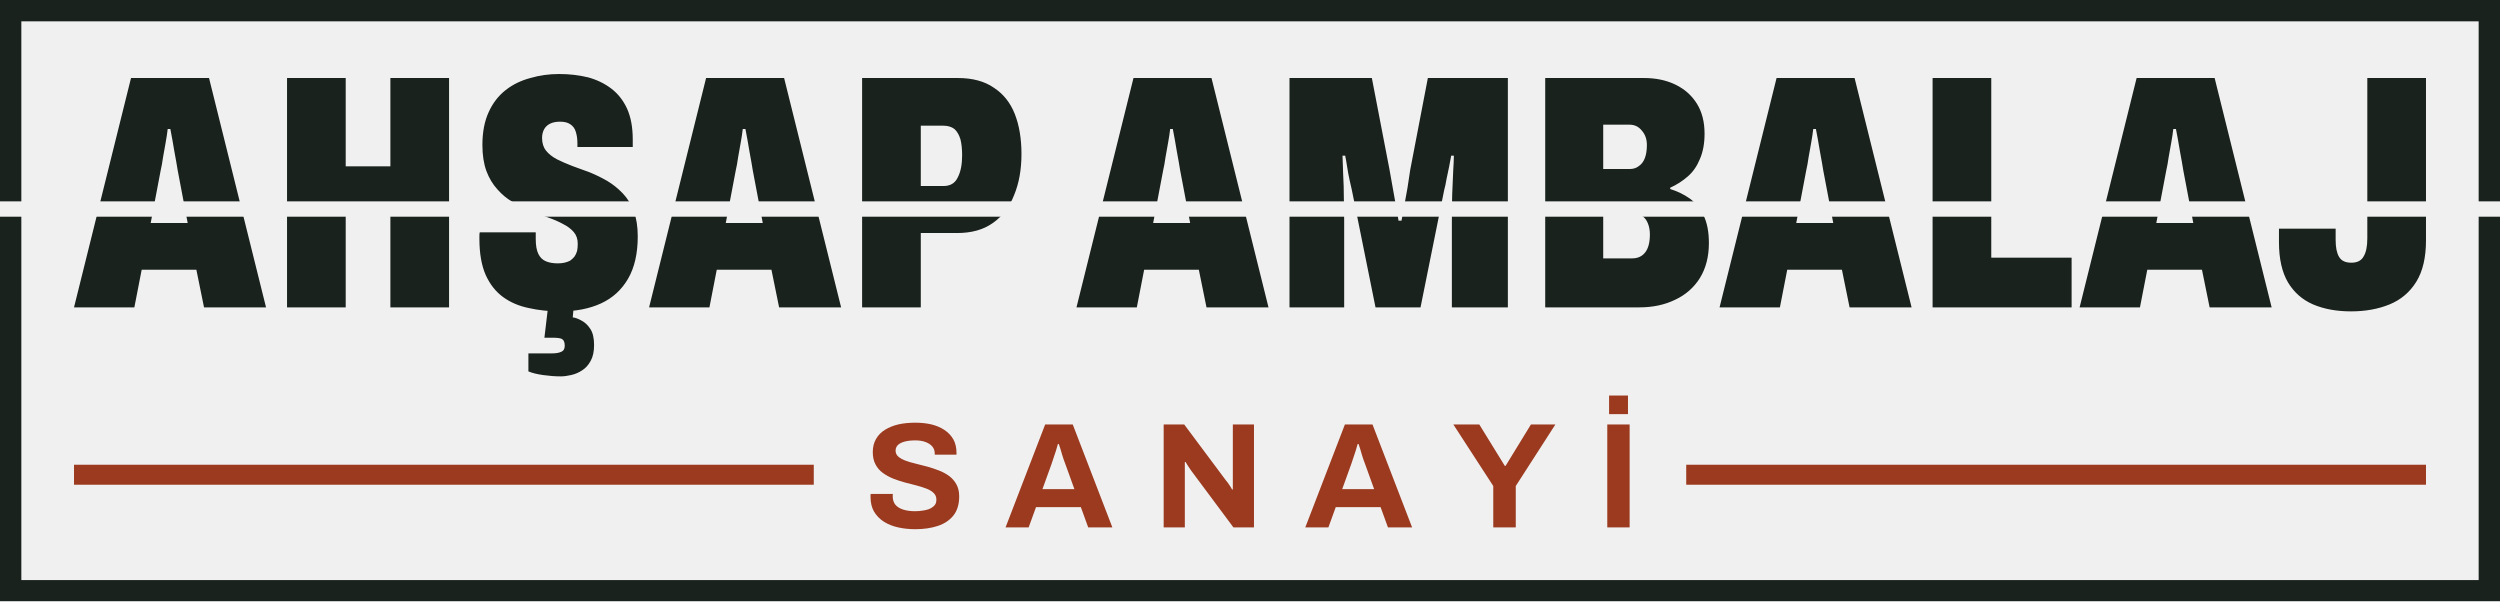
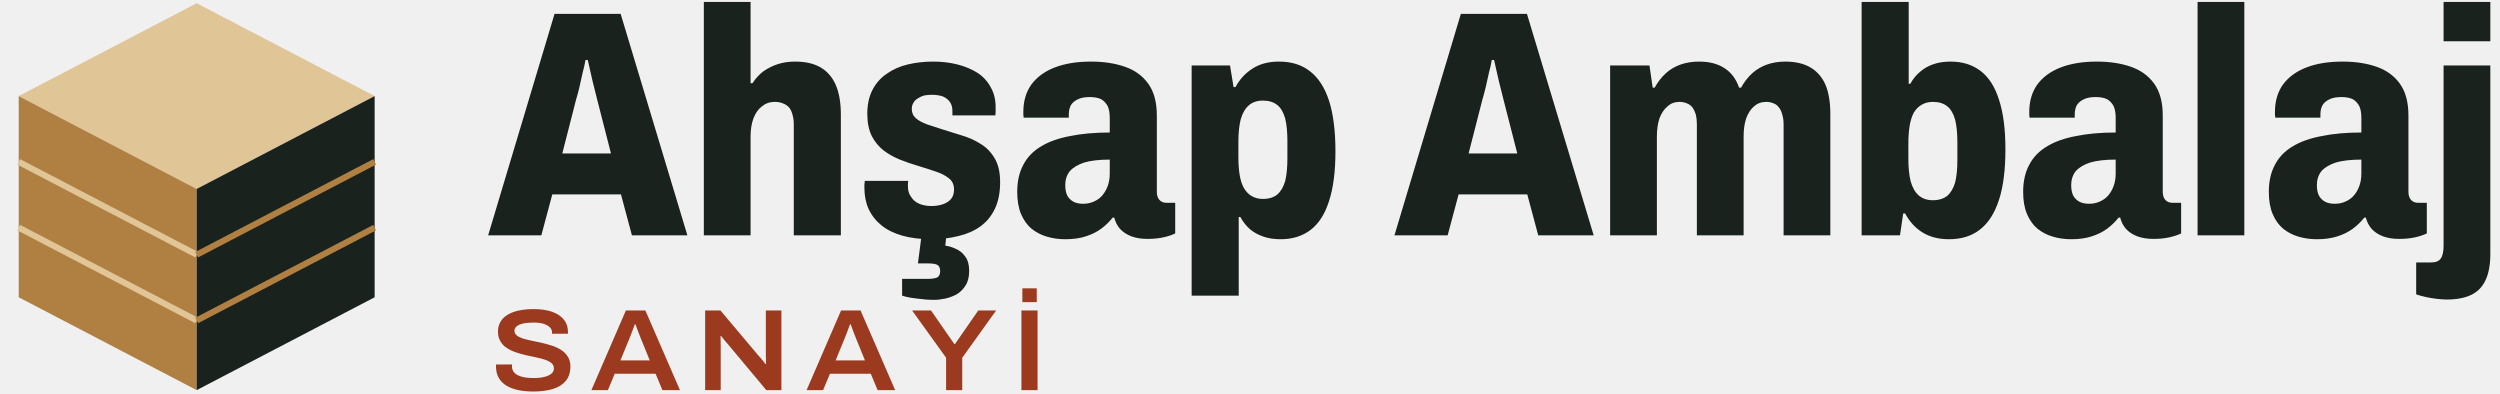
- <svg xmlns="http://www.w3.org/2000/svg" viewBox="-220 -922 7499 1804" role="img" aria-labelledby="t">
-   <defs>
-     <mask id="m" maskUnits="userSpaceOnUse" x="-220" y="-922" width="7499" height="1804">
-       <rect x="-220" y="-922" width="7499" height="1804" fill="#fff" />
-       <rect x="-220" y="-318" width="7499" height="46" fill="#000" />
-     </mask>
-   </defs>
-   <g mask="url(#m)">
-     <rect x="-188" y="-890" width="7435" height="1740" fill="none" stroke="#1a221d" stroke-width="64" />
-     <path fill="#1a221d" d="M2 0 173 -688H407L578 0H392L369 -113H205L183 0ZM232 -253H343L313 -411Q311 -421 309 -435Q306 -450 303 -468Q300 -486 297 -503Q294 -521 291 -535H283Q281 -517 277 -495Q273 -472 269 -450Q266 -428 262 -411ZM641 0V-688H817V-423H951V-688H1127V0H951V-274H817V0ZM1460 12Q1410 12 1366 2Q1322 -7 1289 -31Q1256 -55 1237 -97Q1218 -140 1218 -206Q1218 -208 1218 -215Q1218 -221 1219 -225H1387Q1387 -220 1387 -215Q1387 -210 1387 -205Q1387 -176 1395 -160Q1403 -144 1418 -138Q1433 -132 1453 -132Q1464 -132 1473 -134Q1482 -136 1490 -140Q1497 -145 1503 -152Q1508 -159 1511 -169Q1513 -178 1513 -191Q1513 -212 1501 -226Q1489 -240 1469 -250Q1449 -261 1423 -270Q1398 -279 1370 -290Q1343 -301 1318 -316Q1292 -331 1272 -354Q1251 -377 1239 -409Q1227 -442 1227 -487Q1227 -545 1246 -586Q1264 -626 1297 -652Q1329 -677 1371 -688Q1412 -700 1457 -700Q1503 -700 1544 -690Q1584 -679 1614 -656Q1644 -633 1661 -596Q1678 -558 1678 -504V-481H1512V-492Q1512 -512 1507 -527Q1503 -541 1491 -549Q1480 -557 1460 -557Q1442 -557 1430 -551Q1418 -545 1412 -534Q1406 -523 1406 -508Q1406 -485 1418 -470Q1430 -455 1451 -444Q1471 -434 1497 -424Q1522 -415 1549 -405Q1576 -394 1602 -379Q1627 -364 1648 -342Q1669 -320 1681 -289Q1693 -257 1693 -213Q1693 -136 1664 -86Q1635 -36 1583 -12Q1531 12 1460 12ZM1462 207Q1437 207 1409 203Q1381 199 1365 192V138H1436Q1454 138 1464 133Q1474 129 1474 115Q1474 100 1466 95Q1459 91 1438 91H1413L1428 -35H1504L1498 30Q1509 31 1525 40Q1540 48 1551 65Q1562 82 1562 113Q1562 142 1552 160Q1542 179 1526 189Q1511 199 1493 203Q1476 207 1462 207ZM1727 0 1898 -688H2132L2303 0H2117L2094 -113H1930L1908 0ZM1957 -253H2068L2038 -411Q2036 -421 2034 -435Q2031 -450 2028 -468Q2025 -486 2022 -503Q2019 -521 2016 -535H2008Q2006 -517 2002 -495Q1998 -472 1994 -450Q1991 -428 1987 -411ZM2366 0V-688H2653Q2719 -688 2761 -659Q2804 -631 2824 -580Q2844 -529 2844 -460Q2844 -390 2822 -337Q2801 -283 2758 -253Q2716 -223 2651 -223H2542V0ZM2542 -364H2610Q2641 -364 2653 -390Q2666 -415 2666 -456Q2666 -484 2661 -504Q2655 -524 2643 -535Q2630 -545 2609 -545H2542ZM3009 0 3180 -688H3414L3585 0H3399L3376 -113H3212L3190 0ZM3239 -253H3350L3320 -411Q3318 -421 3316 -435Q3313 -450 3310 -468Q3307 -486 3304 -503Q3301 -521 3298 -535H3290Q3288 -517 3284 -495Q3280 -472 3276 -450Q3273 -428 3269 -411ZM3648 0V-688H3895L3948 -413Q3951 -395 3956 -368Q3961 -341 3966 -312Q3972 -283 3975 -260H3984Q3987 -278 3992 -304Q3997 -331 4002 -359Q4006 -388 4010 -412L4063 -688H4303V0H4135V-255Q4135 -299 4136 -339Q4138 -378 4139 -409Q4141 -440 4141 -455H4133Q4131 -442 4127 -423Q4123 -404 4119 -385Q4116 -366 4112 -352L4041 0H3906L3835 -352Q3832 -365 3828 -383Q3824 -401 3821 -421Q3818 -441 3815 -455H3807Q3808 -432 3809 -398Q3811 -364 3811 -327Q3812 -289 3812 -255V0ZM4415 0V-688H4711Q4765 -688 4806 -668Q4847 -648 4870 -611Q4893 -574 4893 -521Q4893 -477 4879 -445Q4866 -413 4843 -393Q4819 -372 4790 -359V-355Q4822 -345 4848 -327Q4874 -308 4890 -276Q4906 -243 4906 -193Q4906 -132 4879 -88Q4852 -45 4805 -23Q4758 0 4697 0ZM4589 -147H4676Q4701 -147 4715 -165Q4729 -183 4729 -219Q4729 -237 4723 -252Q4717 -267 4705 -275Q4693 -283 4676 -283H4589ZM4589 -415H4668Q4685 -415 4696 -424Q4708 -432 4714 -448Q4720 -464 4720 -487Q4720 -513 4705 -530Q4691 -548 4668 -548H4589ZM4938 0 5109 -688H5343L5514 0H5328L5305 -113H5141L5119 0ZM5168 -253H5279L5249 -411Q5247 -421 5245 -435Q5242 -450 5239 -468Q5236 -486 5233 -503Q5230 -521 5227 -535H5219Q5217 -517 5213 -495Q5209 -472 5205 -450Q5202 -428 5198 -411ZM5577 0V-688H5753V-149H5994V0ZM6018 0 6189 -688H6423L6594 0H6408L6385 -113H6221L6199 0ZM6248 -253H6359L6329 -411Q6327 -421 6325 -435Q6322 -450 6319 -468Q6316 -486 6313 -503Q6310 -521 6307 -535H6299Q6297 -517 6293 -495Q6289 -472 6285 -450Q6282 -428 6278 -411ZM6832 12Q6767 12 6718 -9Q6670 -30 6643 -75Q6616 -121 6616 -195V-236H6786V-202Q6786 -169 6796 -152Q6806 -134 6833 -134Q6860 -134 6870 -153Q6881 -171 6881 -207V-688H7057V-201Q7057 -124 7028 -77Q6999 -30 6948 -9Q6897 12 6832 12Z" />
-   </g>
-   <g fill="#9b3a1f">
-     <path transform="translate(2371 660) scale(0.45)" d="M343 12Q283 12 229 0Q175 -12 134 -38Q92 -65 68 -106Q45 -146 45 -204Q45 -209 45 -214Q45 -220 46 -223H194Q193 -220 193 -215Q193 -210 193 -206Q193 -174 210 -152Q228 -130 262 -119Q296 -108 341 -108Q370 -108 392 -112Q415 -115 432 -121Q450 -128 461 -137Q473 -146 479 -158Q484 -170 484 -185Q484 -212 466 -229Q449 -246 419 -258Q388 -270 350 -280Q312 -290 272 -300Q232 -311 194 -326Q156 -342 126 -364Q96 -386 78 -420Q60 -454 60 -502Q60 -553 82 -590Q103 -627 142 -651Q181 -675 232 -687Q283 -698 343 -698Q399 -698 449 -687Q499 -675 537 -650Q575 -625 597 -587Q618 -549 618 -497V-485H473V-493Q473 -520 457 -539Q441 -558 412 -569Q383 -580 344 -580Q302 -580 272 -572Q243 -564 227 -549Q212 -533 212 -512Q212 -488 230 -472Q247 -457 278 -445Q308 -434 346 -425Q384 -416 424 -405Q464 -394 502 -379Q540 -364 570 -342Q600 -319 618 -286Q636 -253 636 -207Q636 -128 598 -80Q560 -32 494 -10Q428 12 343 12ZM945 0 1209 -686H1393L1657 0H1496L1447 -135H1148L1099 0ZM1191 -255H1404L1343 -424Q1339 -435 1333 -451Q1328 -466 1322 -485Q1316 -504 1311 -523Q1305 -541 1300 -556H1294Q1289 -537 1281 -511Q1273 -486 1265 -463Q1257 -439 1252 -424ZM1999 0V-686H2136L2412 -316Q2418 -309 2427 -297Q2436 -284 2444 -272Q2452 -260 2455 -253L2460 -253Q2460 -270 2460 -286Q2460 -303 2460 -316V-686H2601V0H2464L2182 -379Q2172 -393 2161 -410Q2150 -427 2145 -436L2140 -436Q2140 -421 2140 -407Q2140 -392 2140 -379V0ZM2943 0 3207 -686H3391L3655 0H3494L3445 -135H3146L3097 0ZM3189 -255H3402L3341 -424Q3337 -435 3331 -451Q3326 -466 3320 -485Q3314 -504 3309 -523Q3303 -541 3298 -556H3292Q3287 -537 3279 -511Q3271 -486 3263 -463Q3255 -439 3250 -424ZM4196 0V-276L3930 -686H4103L4273 -410H4278L4447 -686H4610L4346 -276V0ZM4956 0V-686H5105V0ZM4968 -755V-879H5094V-755Z" />
-     <rect x="2" y="472" width="2219" height="60" />
-     <rect x="4838" y="472" width="2219" height="60" />
-   </g>
+ <svg xmlns="http://www.w3.org/2000/svg" viewBox="-10 -730 7754 1220" role="img">
+   <path fill="#e0c597" d="M600 -720L1152 -432L600 -144L48 -432Z" />
+   <path fill="#b08042" d="M48 -432L600 -144L600 480L48 192Z" />
+   <path fill="#1a221d" d="M600 -144L1152 -432L1152 192L600 480Z" />
+   <path stroke="#e0c597" stroke-width="19" d="M48 -228L600 60" />
+   <path stroke="#e0c597" stroke-width="19" d="M48 -24L600 264" />
+   <path stroke="#b08042" stroke-width="19" d="M600 60L1152 -228" />
+   <path stroke="#b08042" stroke-width="19" d="M600 264L1152 -24" />
+   <path fill="#1a221d" transform="translate(1500 0)" d="M4 0 210 -687H415L622 0H450L416 -127H203L169 0ZM234 -254H385L342 -422Q340 -431 336 -446Q332 -461 328 -478Q324 -495 320 -513Q316 -530 313 -544H306Q303 -526 297 -504Q292 -481 287 -459Q282 -438 277 -422ZM673 0V-724H818V-472H824Q838 -494 858 -509Q878 -523 902 -531Q927 -539 956 -539Q1004 -539 1035 -521Q1066 -503 1082 -467Q1098 -430 1098 -375V0H952V-344Q952 -361 948 -374Q945 -387 938 -396Q930 -405 919 -409Q908 -414 893 -414Q870 -414 853 -400Q836 -387 827 -363Q818 -339 818 -307V0ZM1379 12Q1328 12 1289 1Q1250 -10 1224 -31Q1198 -52 1184 -82Q1171 -111 1171 -148Q1171 -152 1171 -158Q1172 -164 1172 -169H1307Q1306 -164 1306 -160Q1306 -156 1306 -152Q1306 -132 1316 -119Q1325 -105 1341 -98Q1358 -91 1379 -91Q1397 -91 1413 -96Q1429 -101 1439 -112Q1449 -123 1449 -142Q1449 -165 1433 -177Q1417 -190 1392 -198Q1366 -207 1336 -216Q1309 -224 1281 -235Q1254 -246 1231 -263Q1208 -281 1194 -308Q1180 -336 1180 -377Q1180 -420 1196 -451Q1212 -482 1240 -501Q1268 -521 1305 -530Q1343 -539 1384 -539Q1425 -539 1460 -530Q1495 -521 1522 -504Q1549 -486 1563 -459Q1578 -433 1578 -398Q1578 -392 1578 -384Q1578 -376 1577 -372H1444V-386Q1444 -403 1436 -414Q1428 -425 1414 -431Q1399 -436 1381 -436Q1368 -436 1357 -434Q1346 -431 1337 -425Q1328 -420 1323 -411Q1318 -403 1318 -392Q1318 -374 1331 -363Q1344 -352 1366 -344Q1387 -337 1412 -329Q1441 -320 1473 -310Q1504 -301 1531 -284Q1558 -268 1575 -239Q1592 -211 1592 -165Q1592 -117 1576 -83Q1560 -49 1531 -28Q1502 -7 1463 2Q1424 12 1379 12ZM1387 200Q1362 200 1334 196Q1306 193 1288 187V135H1367Q1385 135 1396 131Q1406 126 1406 111Q1406 97 1398 92Q1390 87 1369 87H1337L1352 -28H1428L1422 32Q1438 34 1455 42Q1473 50 1484 66Q1496 82 1496 110Q1496 138 1485 155Q1474 173 1457 183Q1440 192 1422 196Q1403 200 1387 200ZM1794 12Q1764 12 1737 4Q1710 -4 1689 -21Q1669 -38 1657 -66Q1645 -94 1645 -135Q1645 -184 1664 -219Q1682 -254 1719 -276Q1755 -298 1809 -308Q1862 -319 1932 -319V-365Q1932 -386 1926 -400Q1919 -414 1906 -422Q1892 -429 1870 -429Q1847 -429 1833 -422Q1818 -415 1811 -403Q1805 -391 1805 -375V-365H1665Q1664 -370 1664 -374Q1664 -378 1664 -383Q1664 -433 1689 -468Q1715 -503 1762 -521Q1809 -539 1874 -539Q1933 -539 1979 -523Q2025 -507 2051 -471Q2078 -434 2078 -372V-135Q2078 -119 2086 -110Q2094 -101 2108 -101H2135V-6Q2121 1 2099 6Q2077 11 2049 11Q2021 11 1999 3Q1978 -5 1964 -20Q1951 -35 1946 -55H1941Q1926 -36 1906 -21Q1886 -6 1858 3Q1831 12 1794 12ZM1850 -98Q1868 -98 1883 -105Q1899 -112 1909 -124Q1920 -137 1926 -154Q1932 -171 1932 -192V-235Q1884 -235 1853 -226Q1823 -216 1808 -199Q1794 -181 1794 -156Q1794 -137 1800 -124Q1807 -111 1820 -104Q1832 -98 1850 -98ZM2186 187V-527H2305L2316 -460H2322Q2342 -497 2376 -518Q2409 -539 2457 -539Q2515 -539 2553 -509Q2592 -479 2612 -418Q2632 -356 2632 -260Q2632 -167 2612 -106Q2593 -46 2555 -17Q2517 12 2462 12Q2432 12 2409 4Q2385 -4 2367 -19Q2349 -35 2337 -57H2332V187ZM2407 -113Q2435 -113 2452 -127Q2468 -141 2476 -168Q2483 -196 2483 -239V-292Q2483 -335 2476 -363Q2468 -391 2452 -404Q2435 -418 2407 -418Q2380 -418 2363 -403Q2346 -388 2338 -359Q2331 -331 2331 -290V-242Q2331 -211 2335 -187Q2339 -163 2348 -147Q2358 -130 2372 -122Q2387 -113 2407 -113ZM2815 0 3021 -687H3226L3433 0H3261L3227 -127H3014L2980 0ZM3045 -254H3196L3153 -422Q3151 -431 3147 -446Q3143 -461 3139 -478Q3135 -495 3131 -513Q3127 -530 3124 -544H3117Q3114 -526 3108 -504Q3103 -481 3098 -459Q3093 -438 3088 -422ZM3484 0V-527H3606L3616 -458H3622Q3637 -485 3657 -503Q3677 -521 3703 -530Q3729 -539 3760 -539Q3807 -539 3838 -519Q3870 -499 3884 -458H3890Q3905 -485 3925 -503Q3945 -521 3971 -530Q3997 -539 4027 -539Q4074 -539 4105 -521Q4136 -503 4152 -467Q4167 -431 4167 -376V0H4022V-345Q4022 -361 4018 -374Q4015 -387 4008 -396Q4002 -405 3992 -409Q3981 -414 3968 -414Q3946 -414 3930 -400Q3915 -387 3906 -363Q3898 -339 3898 -307V0H3753V-345Q3753 -361 3750 -374Q3746 -387 3740 -396Q3733 -405 3723 -409Q3712 -414 3699 -414Q3677 -414 3662 -400Q3646 -387 3637 -363Q3629 -339 3629 -307V0ZM4535 12Q4487 12 4453 -9Q4419 -30 4399 -68H4393L4383 0H4264V-724H4410V-470H4415Q4427 -492 4445 -507Q4463 -523 4487 -531Q4510 -539 4540 -539Q4595 -539 4633 -510Q4671 -481 4690 -421Q4710 -361 4710 -267Q4710 -171 4690 -110Q4670 -48 4631 -18Q4593 12 4535 12ZM4485 -109Q4513 -109 4530 -123Q4546 -137 4554 -164Q4561 -192 4561 -234V-288Q4561 -331 4554 -359Q4546 -387 4530 -400Q4513 -414 4485 -414Q4465 -414 4450 -405Q4436 -397 4426 -381Q4417 -364 4413 -340Q4409 -316 4409 -285V-237Q4409 -196 4416 -168Q4424 -139 4441 -124Q4458 -109 4485 -109ZM4914 12Q4884 12 4857 4Q4830 -4 4809 -21Q4789 -38 4777 -66Q4765 -94 4765 -135Q4765 -184 4784 -219Q4802 -254 4839 -276Q4875 -298 4929 -308Q4982 -319 5052 -319V-365Q5052 -386 5046 -400Q5039 -414 5026 -422Q5012 -429 4990 -429Q4967 -429 4953 -422Q4938 -415 4931 -403Q4925 -391 4925 -375V-365H4785Q4784 -370 4784 -374Q4784 -378 4784 -383Q4784 -433 4809 -468Q4835 -503 4882 -521Q4929 -539 4994 -539Q5053 -539 5099 -523Q5145 -507 5171 -471Q5198 -434 5198 -372V-135Q5198 -119 5206 -110Q5214 -101 5228 -101H5255V-6Q5241 1 5219 6Q5197 11 5169 11Q5141 11 5119 3Q5098 -5 5084 -20Q5071 -35 5066 -55H5061Q5046 -36 5026 -21Q5006 -6 4978 3Q4951 12 4914 12ZM4970 -98Q4988 -98 5003 -105Q5019 -112 5029 -124Q5040 -137 5046 -154Q5052 -171 5052 -192V-235Q5004 -235 4973 -226Q4943 -216 4928 -199Q4914 -181 4914 -156Q4914 -137 4920 -124Q4927 -111 4940 -104Q4952 -98 4970 -98ZM5306 0V-724H5451V0ZM5676 12Q5646 12 5619 4Q5592 -4 5571 -21Q5551 -38 5539 -66Q5527 -94 5527 -135Q5527 -184 5546 -219Q5564 -254 5601 -276Q5637 -298 5691 -308Q5744 -319 5814 -319V-365Q5814 -386 5808 -400Q5801 -414 5788 -422Q5774 -429 5752 -429Q5729 -429 5715 -422Q5700 -415 5693 -403Q5687 -391 5687 -375V-365H5547Q5546 -370 5546 -374Q5546 -378 5546 -383Q5546 -433 5571 -468Q5597 -503 5644 -521Q5691 -539 5756 -539Q5815 -539 5861 -523Q5907 -507 5933 -471Q5960 -434 5960 -372V-135Q5960 -119 5968 -110Q5976 -101 5990 -101H6017V-6Q6003 1 5981 6Q5959 11 5931 11Q5903 11 5881 3Q5860 -5 5846 -20Q5833 -35 5828 -55H5823Q5808 -36 5788 -21Q5768 -6 5740 3Q5713 12 5676 12ZM5732 -98Q5750 -98 5765 -105Q5781 -112 5791 -124Q5802 -137 5808 -154Q5814 -171 5814 -192V-235Q5766 -235 5735 -226Q5705 -216 5690 -199Q5676 -181 5676 -156Q5676 -137 5682 -124Q5689 -111 5702 -104Q5714 -98 5732 -98ZM6069 -602V-724H6214V-602ZM6079 199Q6067 199 6049 197Q6030 195 6013 191Q5995 187 5984 183V84H6030Q6052 84 6060 72Q6069 60 6069 32V-527H6214V58Q6214 106 6200 137Q6186 169 6156 184Q6126 199 6079 199Z" />
+   <path fill="#9b3a1f" transform="translate(1510 480) scale(0.36)" d="M372 12Q307 12 248 1Q190 -11 145 -36Q101 -62 76 -103Q51 -145 51 -205Q51 -209 51 -214Q51 -219 52 -221H190Q190 -218 189 -213Q189 -207 189 -202Q189 -170 211 -148Q233 -126 275 -115Q316 -104 373 -104Q404 -104 431 -107Q458 -111 480 -117Q502 -124 518 -134Q534 -144 542 -157Q550 -170 550 -186Q550 -214 530 -232Q510 -249 476 -261Q441 -273 398 -282Q355 -291 309 -301Q264 -311 221 -326Q177 -341 143 -364Q109 -386 89 -421Q68 -455 68 -505Q68 -553 90 -589Q111 -626 152 -650Q192 -674 249 -686Q305 -698 374 -698Q442 -698 496 -686Q551 -673 590 -648Q629 -623 650 -586Q671 -549 671 -500V-486H534V-497Q534 -524 514 -542Q494 -561 459 -572Q423 -582 377 -582Q321 -582 284 -574Q247 -565 228 -549Q210 -533 210 -511Q210 -487 230 -471Q250 -455 285 -444Q319 -434 362 -425Q405 -416 451 -406Q496 -395 540 -381Q583 -366 617 -343Q651 -320 671 -286Q692 -252 692 -204Q692 -126 651 -78Q610 -30 538 -9Q466 12 372 12ZM873 0 1170 -686H1338L1636 0H1485L1426 -141H1074L1015 0ZM1123 -256H1376L1303 -435Q1299 -445 1292 -463Q1284 -481 1277 -501Q1270 -521 1263 -539Q1256 -557 1253 -567H1247Q1240 -547 1230 -521Q1220 -495 1211 -471Q1202 -448 1196 -434ZM1853 0V-686H1985L2311 -299Q2319 -291 2331 -277Q2342 -263 2354 -249Q2365 -235 2372 -225H2378Q2378 -242 2377 -263Q2376 -283 2376 -299V-686H2510V0H2380L2053 -391Q2037 -408 2019 -431Q2001 -455 1991 -466H1986Q1986 -453 1986 -432Q1987 -411 1987 -386V0ZM2727 0 3024 -686H3192L3490 0H3339L3280 -141H2928L2869 0ZM2977 -256H3230L3157 -435Q3153 -445 3146 -463Q3138 -481 3131 -501Q3124 -521 3117 -539Q3110 -557 3107 -567H3101Q3094 -547 3084 -521Q3074 -495 3065 -471Q3056 -448 3050 -434ZM3929 0V-279L3636 -686H3799L3999 -398H4006L4206 -686H4360L4068 -279V0ZM4578 0V-686H4717V0ZM4586 -758V-877H4710V-758Z" />
</svg>
